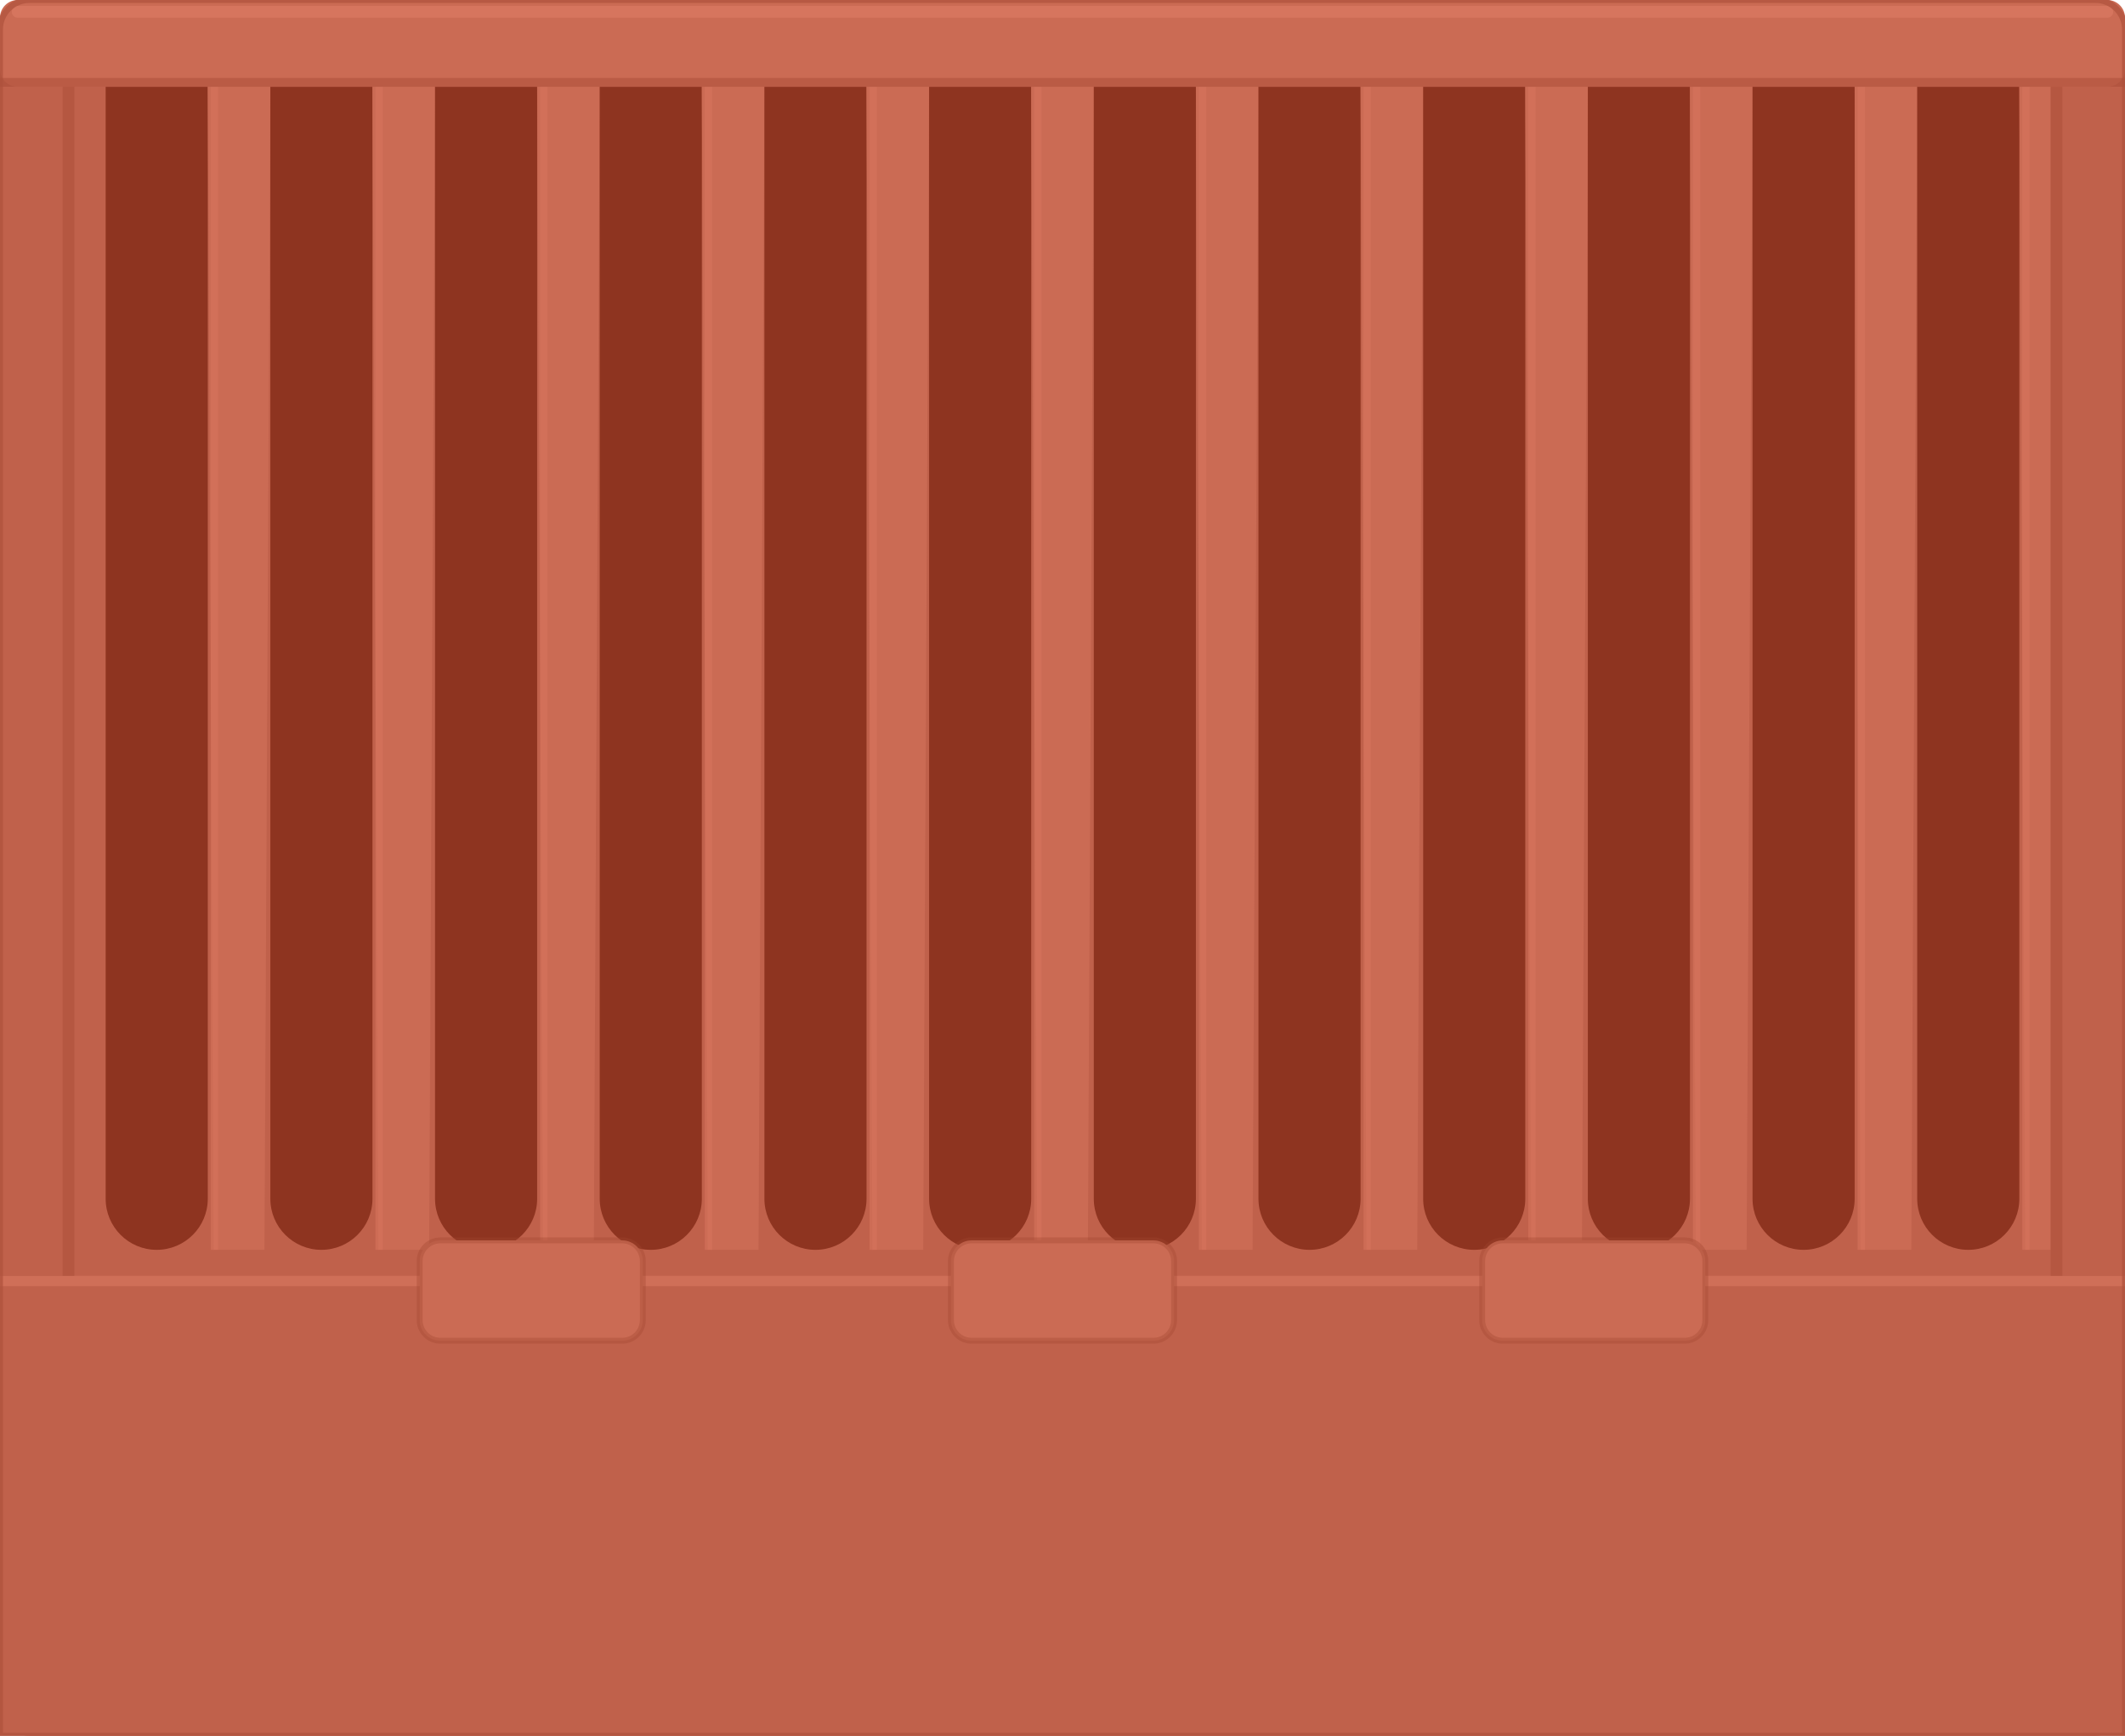
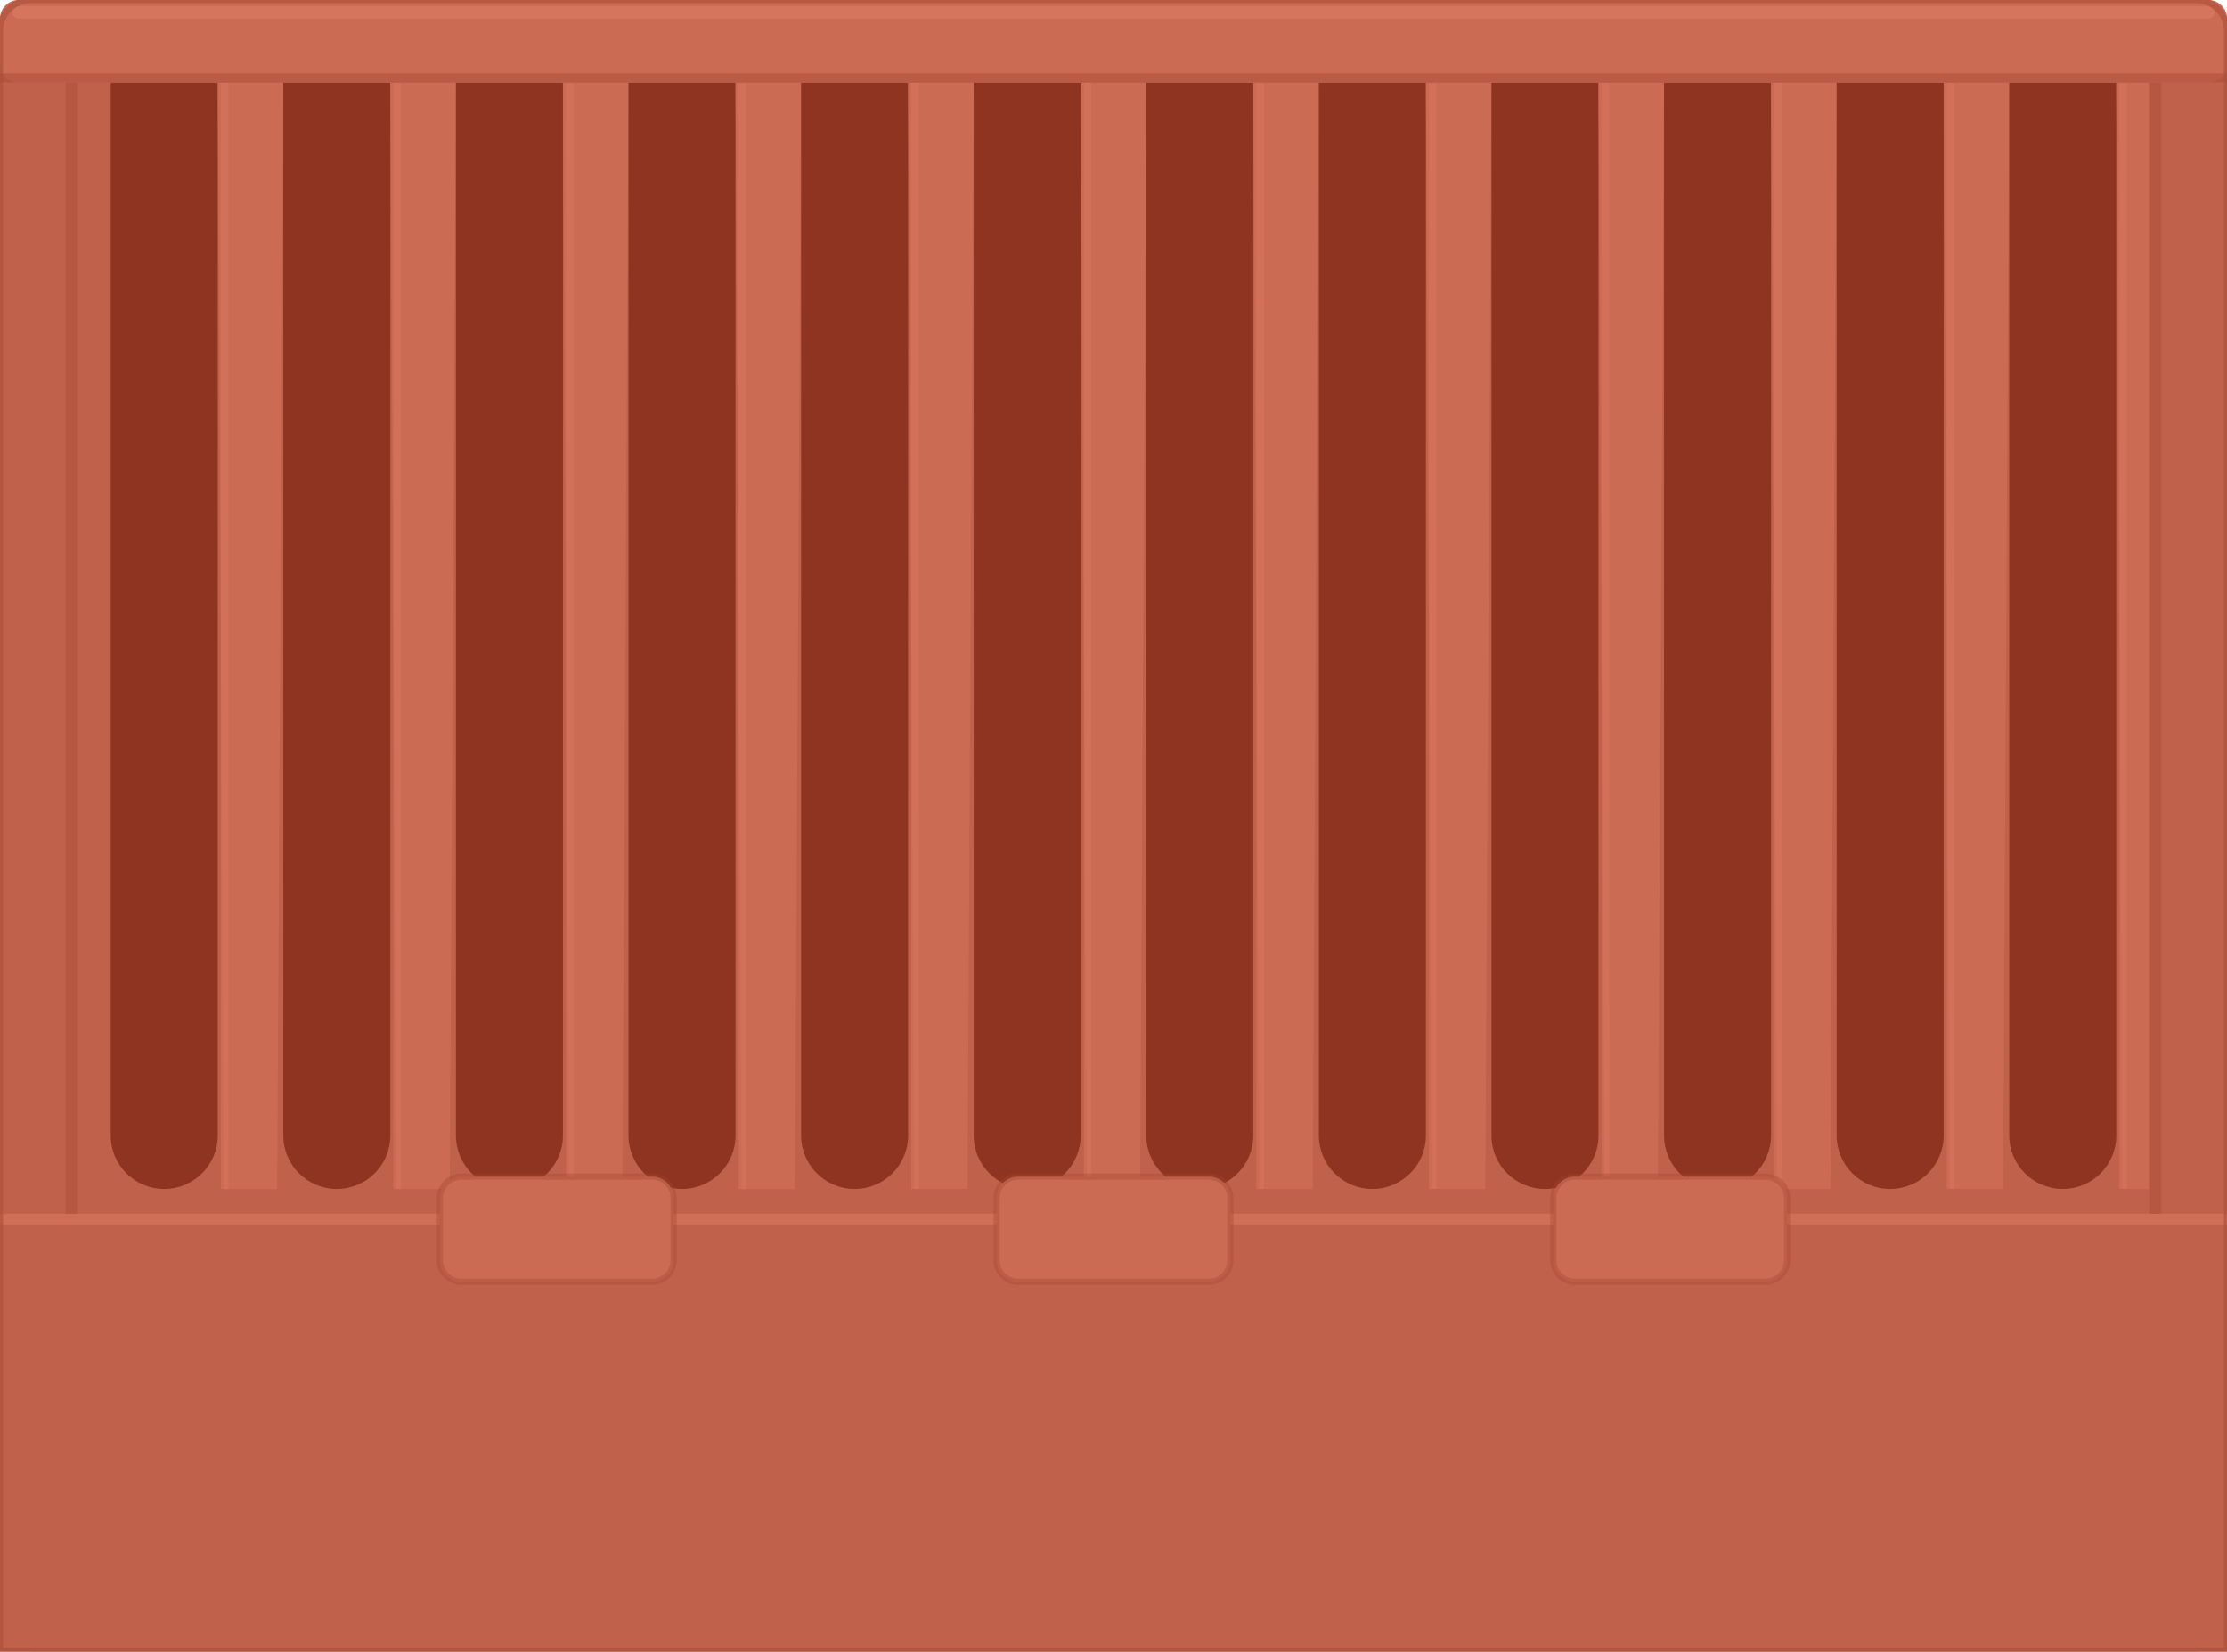
- <svg xmlns="http://www.w3.org/2000/svg" viewBox="0 0 720 588" width="720" height="588">
-   <path d="M 0,588 L 0,10 A 10,10 0 0 1 10,0 L 710,0 A 10,10 0 0 1 720,10 L 720,588 Z" fill="#C0614B" />
-   <path d="M 35.8,29.4 L 70.4,29.4 L 70.4,406.1 A 17.3,17.3 0 0 1 35.8,406.1 Z" fill="#8E3420" />
-   <path d="M 70.4,29.4 L 91.6,29.4 L 89.6,423.4 L 72.4,423.4 Z" fill="#CB6B54" />
-   <rect x="71.4" y="29.4" width="2.5" height="394.0" fill="#D6755E" fill-opacity=".55" />
-   <path d="M 91.6,29.4 L 126.2,29.4 L 126.2,406.1 A 17.3,17.3 0 0 1 91.6,406.1 Z" fill="#8E3420" />
-   <path d="M 126.2,29.4 L 147.4,29.4 L 145.4,423.4 L 128.2,423.4 Z" fill="#CB6B54" />
-   <rect x="127.2" y="29.4" width="2.5" height="394.0" fill="#D6755E" fill-opacity=".55" />
-   <path d="M 147.4,29.4 L 182.0,29.4 L 182.0,406.1 A 17.3,17.3 0 0 1 147.4,406.1 Z" fill="#8E3420" />
-   <path d="M 182.0,29.4 L 203.2,29.4 L 201.2,423.4 L 184.0,423.4 Z" fill="#CB6B54" />
-   <rect x="183.0" y="29.4" width="2.5" height="394.0" fill="#D6755E" fill-opacity=".55" />
-   <path d="M 203.2,29.4 L 237.8,29.4 L 237.8,406.1 A 17.3,17.3 0 0 1 203.2,406.1 Z" fill="#8E3420" />
-   <path d="M 237.8,29.4 L 259.0,29.4 L 257.0,423.4 L 239.8,423.4 Z" fill="#CB6B54" />
-   <rect x="238.8" y="29.4" width="2.5" height="394.0" fill="#D6755E" fill-opacity=".55" />
-   <path d="M 259.0,29.4 L 293.6,29.4 L 293.6,406.1 A 17.3,17.3 0 0 1 259.0,406.1 Z" fill="#8E3420" />
-   <path d="M 293.6,29.4 L 314.8,29.4 L 312.8,423.4 L 295.6,423.4 Z" fill="#CB6B54" />
-   <rect x="294.6" y="29.4" width="2.5" height="394.0" fill="#D6755E" fill-opacity=".55" />
-   <path d="M 314.8,29.4 L 349.4,29.4 L 349.4,406.1 A 17.3,17.3 0 0 1 314.8,406.1 Z" fill="#8E3420" />
-   <path d="M 349.4,29.4 L 370.6,29.4 L 368.6,423.4 L 351.4,423.4 Z" fill="#CB6B54" />
-   <rect x="350.4" y="29.4" width="2.5" height="394.0" fill="#D6755E" fill-opacity=".55" />
-   <path d="M 370.6,29.4 L 405.2,29.4 L 405.2,406.1 A 17.3,17.3 0 0 1 370.6,406.1 Z" fill="#8E3420" />
-   <path d="M 405.2,29.4 L 426.4,29.4 L 424.4,423.4 L 407.2,423.4 Z" fill="#CB6B54" />
-   <rect x="406.2" y="29.4" width="2.5" height="394.0" fill="#D6755E" fill-opacity=".55" />
-   <path d="M 426.4,29.4 L 461.0,29.4 L 461.0,406.1 A 17.3,17.3 0 0 1 426.4,406.1 Z" fill="#8E3420" />
-   <path d="M 461.0,29.4 L 482.2,29.4 L 480.2,423.4 L 463.0,423.4 Z" fill="#CB6B54" />
-   <rect x="462.0" y="29.4" width="2.5" height="394.0" fill="#D6755E" fill-opacity=".55" />
-   <path d="M 482.2,29.4 L 516.8,29.4 L 516.8,406.1 A 17.3,17.3 0 0 1 482.2,406.1 Z" fill="#8E3420" />
-   <path d="M 516.8,29.4 L 538.0,29.4 L 536.0,423.4 L 518.8,423.4 Z" fill="#CB6B54" />
-   <rect x="517.8" y="29.4" width="2.5" height="394.0" fill="#D6755E" fill-opacity=".55" />
-   <path d="M 538.0,29.4 L 572.6,29.4 L 572.6,406.1 A 17.3,17.3 0 0 1 538.0,406.1 Z" fill="#8E3420" />
-   <path d="M 572.6,29.4 L 593.8,29.4 L 591.8,423.4 L 574.6,423.4 Z" fill="#CB6B54" />
-   <rect x="573.6" y="29.4" width="2.5" height="394.0" fill="#D6755E" fill-opacity=".55" />
-   <path d="M 593.8,29.4 L 628.4,29.4 L 628.4,406.1 A 17.3,17.3 0 0 1 593.8,406.1 Z" fill="#8E3420" />
-   <path d="M 628.4,29.4 L 649.6,29.4 L 647.6,423.4 L 630.4,423.4 Z" fill="#CB6B54" />
-   <rect x="629.4" y="29.4" width="2.5" height="394.0" fill="#D6755E" fill-opacity=".55" />
-   <path d="M 649.6,29.4 L 684.2,29.4 L 684.2,406.1 A 17.3,17.3 0 0 1 649.6,406.1 Z" fill="#8E3420" />
-   <path d="M 684.2,29.4 L 705.4,29.4 L 703.4,423.4 L 686.2,423.4 Z" fill="#CB6B54" />
-   <rect x="685.2" y="29.4" width="2.5" height="394.0" fill="#D6755E" fill-opacity=".55" />
-   <rect x="0" y="0" width="720" height="29.4" rx="6" fill="#CB6B54" />
-   <rect x="0" y="26.4" width="720" height="3" fill="#A04530" fill-opacity=".4" />
+ <svg xmlns="http://www.w3.org/2000/svg" viewBox="0 0 720 534" width="720" height="534">
+   <path d="M 0,534 L 0,10 A 10,10 0 0 1 10,0 L 710,0 A 10,10 0 0 1 720,10 L 720,534 Z" fill="#C0614B" />
+   <path d="M 35.8,26.7 L 70.4,26.7 L 70.4,367.2 A 17.3,17.3 0 0 1 35.8,367.2 Z" fill="#8E3420" />
+   <path d="M 70.4,26.7 L 91.6,26.7 L 89.6,384.5 L 72.4,384.5 Z" fill="#CB6B54" />
+   <rect x="71.4" y="26.7" width="2.5" height="357.8" fill="#D6755E" fill-opacity=".55" />
+   <path d="M 91.6,26.7 L 126.2,26.7 L 126.2,367.2 A 17.3,17.3 0 0 1 91.6,367.2 Z" fill="#8E3420" />
+   <path d="M 126.2,26.7 L 147.4,26.7 L 145.4,384.5 L 128.2,384.5 Z" fill="#CB6B54" />
+   <rect x="127.2" y="26.7" width="2.5" height="357.8" fill="#D6755E" fill-opacity=".55" />
+   <path d="M 147.4,26.7 L 182.0,26.7 L 182.0,367.2 A 17.3,17.3 0 0 1 147.4,367.2 Z" fill="#8E3420" />
+   <path d="M 182.0,26.7 L 203.2,26.7 L 201.2,384.5 L 184.0,384.5 Z" fill="#CB6B54" />
+   <rect x="183.0" y="26.7" width="2.5" height="357.8" fill="#D6755E" fill-opacity=".55" />
+   <path d="M 203.2,26.7 L 237.8,26.7 L 237.8,367.2 A 17.3,17.3 0 0 1 203.2,367.2 Z" fill="#8E3420" />
+   <path d="M 237.8,26.7 L 259.0,26.7 L 257.0,384.5 L 239.8,384.5 Z" fill="#CB6B54" />
+   <rect x="238.8" y="26.7" width="2.5" height="357.8" fill="#D6755E" fill-opacity=".55" />
+   <path d="M 259.0,26.7 L 293.6,26.7 L 293.6,367.2 A 17.3,17.3 0 0 1 259.0,367.2 Z" fill="#8E3420" />
+   <path d="M 293.6,26.7 L 314.8,26.7 L 312.8,384.5 L 295.6,384.5 Z" fill="#CB6B54" />
+   <rect x="294.6" y="26.7" width="2.5" height="357.8" fill="#D6755E" fill-opacity=".55" />
+   <path d="M 314.8,26.7 L 349.4,26.7 L 349.4,367.2 A 17.3,17.3 0 0 1 314.8,367.2 Z" fill="#8E3420" />
+   <path d="M 349.4,26.7 L 370.6,26.7 L 368.6,384.5 L 351.4,384.5 Z" fill="#CB6B54" />
+   <rect x="350.4" y="26.7" width="2.5" height="357.8" fill="#D6755E" fill-opacity=".55" />
+   <path d="M 370.6,26.7 L 405.2,26.7 L 405.2,367.2 A 17.3,17.3 0 0 1 370.6,367.2 Z" fill="#8E3420" />
+   <path d="M 405.2,26.7 L 426.4,26.7 L 424.4,384.5 L 407.2,384.5 Z" fill="#CB6B54" />
+   <rect x="406.2" y="26.7" width="2.5" height="357.8" fill="#D6755E" fill-opacity=".55" />
+   <path d="M 426.4,26.7 L 461.0,26.7 L 461.0,367.2 A 17.3,17.3 0 0 1 426.4,367.2 Z" fill="#8E3420" />
+   <path d="M 461.0,26.7 L 482.2,26.7 L 480.2,384.5 L 463.0,384.5 Z" fill="#CB6B54" />
+   <rect x="462.0" y="26.7" width="2.5" height="357.8" fill="#D6755E" fill-opacity=".55" />
+   <path d="M 482.2,26.7 L 516.8,26.7 L 516.8,367.2 A 17.3,17.3 0 0 1 482.2,367.2 Z" fill="#8E3420" />
+   <path d="M 516.8,26.7 L 538.0,26.7 L 536.0,384.5 L 518.8,384.5 Z" fill="#CB6B54" />
+   <rect x="517.8" y="26.7" width="2.5" height="357.8" fill="#D6755E" fill-opacity=".55" />
+   <path d="M 538.0,26.7 L 572.6,26.7 L 572.6,367.2 A 17.3,17.3 0 0 1 538.0,367.2 Z" fill="#8E3420" />
+   <path d="M 572.6,26.7 L 593.8,26.7 L 591.8,384.5 L 574.6,384.5 Z" fill="#CB6B54" />
+   <rect x="573.6" y="26.7" width="2.5" height="357.8" fill="#D6755E" fill-opacity=".55" />
+   <path d="M 593.8,26.7 L 628.4,26.7 L 628.4,367.2 A 17.3,17.3 0 0 1 593.8,367.2 Z" fill="#8E3420" />
+   <path d="M 628.4,26.7 L 649.6,26.7 L 647.6,384.5 L 630.4,384.5 Z" fill="#CB6B54" />
+   <rect x="629.4" y="26.7" width="2.5" height="357.8" fill="#D6755E" fill-opacity=".55" />
+   <path d="M 649.6,26.7 L 684.2,26.7 L 684.2,367.2 A 17.3,17.3 0 0 1 649.6,367.2 Z" fill="#8E3420" />
+   <path d="M 684.2,26.7 L 705.4,26.7 L 703.4,384.5 L 686.2,384.5 Z" fill="#CB6B54" />
+   <rect x="685.2" y="26.7" width="2.5" height="357.8" fill="#D6755E" fill-opacity=".55" />
+   <rect x="0" y="0" width="720" height="26.7" rx="6" fill="#CB6B54" />
+   <rect x="0" y="23.7" width="720" height="3" fill="#A04530" fill-opacity=".4" />
  <rect x="4" y="2" width="712" height="4" rx="2" fill="#D6755E" />
-   <rect x="0" y="432.2" width="720" height="155.8" rx="10" fill="#C0614B" />
-   <rect x="0" y="432.2" width="720" height="3.5" fill="#D6755E" fill-opacity=".7" />
-   <rect x="142.2" y="420.2" width="75.6" height="34" rx="7" fill="#CB6B54" stroke="#A04530" stroke-width="2" stroke-opacity=".35" />
-   <rect x="322.2" y="420.2" width="75.6" height="34" rx="7" fill="#CB6B54" stroke="#A04530" stroke-width="2" stroke-opacity=".35" />
-   <rect x="502.2" y="420.2" width="75.6" height="34" rx="7" fill="#CB6B54" stroke="#A04530" stroke-width="2" stroke-opacity=".35" />
-   <rect x="0.0" y="29.4" width="25.2" height="402.8" fill="#C0614B" />
-   <rect x="21.2" y="29.4" width="4" height="402.8" fill="#A04530" fill-opacity=".35" />
-   <rect x="694.8" y="29.4" width="25.2" height="402.8" fill="#C0614B" />
-   <rect x="694.8" y="29.4" width="4" height="402.8" fill="#A04530" fill-opacity=".35" />
-   <path d="M 0,588 L 0,10 A 10,10 0 0 1 10,0 L 710,0 A 10,10 0 0 1 720,10 L 720,588 Z" fill="none" stroke="#AF523D" stroke-width="2" stroke-opacity=".7" />
+   <rect x="0" y="392.5" width="720" height="141.5" rx="10" fill="#C0614B" />
+   <rect x="0" y="392.5" width="720" height="3.5" fill="#D6755E" fill-opacity=".7" />
+   <rect x="142.2" y="380.5" width="75.6" height="34" rx="7" fill="#CB6B54" stroke="#A04530" stroke-width="2" stroke-opacity=".35" />
+   <rect x="322.2" y="380.5" width="75.6" height="34" rx="7" fill="#CB6B54" stroke="#A04530" stroke-width="2" stroke-opacity=".35" />
+   <rect x="502.2" y="380.5" width="75.6" height="34" rx="7" fill="#CB6B54" stroke="#A04530" stroke-width="2" stroke-opacity=".35" />
+   <rect x="0.0" y="26.7" width="25.2" height="365.8" fill="#C0614B" />
+   <rect x="21.2" y="26.7" width="4" height="365.8" fill="#A04530" fill-opacity=".35" />
+   <rect x="694.8" y="26.7" width="25.2" height="365.8" fill="#C0614B" />
+   <rect x="694.8" y="26.7" width="4" height="365.8" fill="#A04530" fill-opacity=".35" />
+   <path d="M 0,534 L 0,10 A 10,10 0 0 1 10,0 L 710,0 A 10,10 0 0 1 720,10 L 720,534 Z" fill="none" stroke="#AF523D" stroke-width="2" stroke-opacity=".7" />
</svg>
